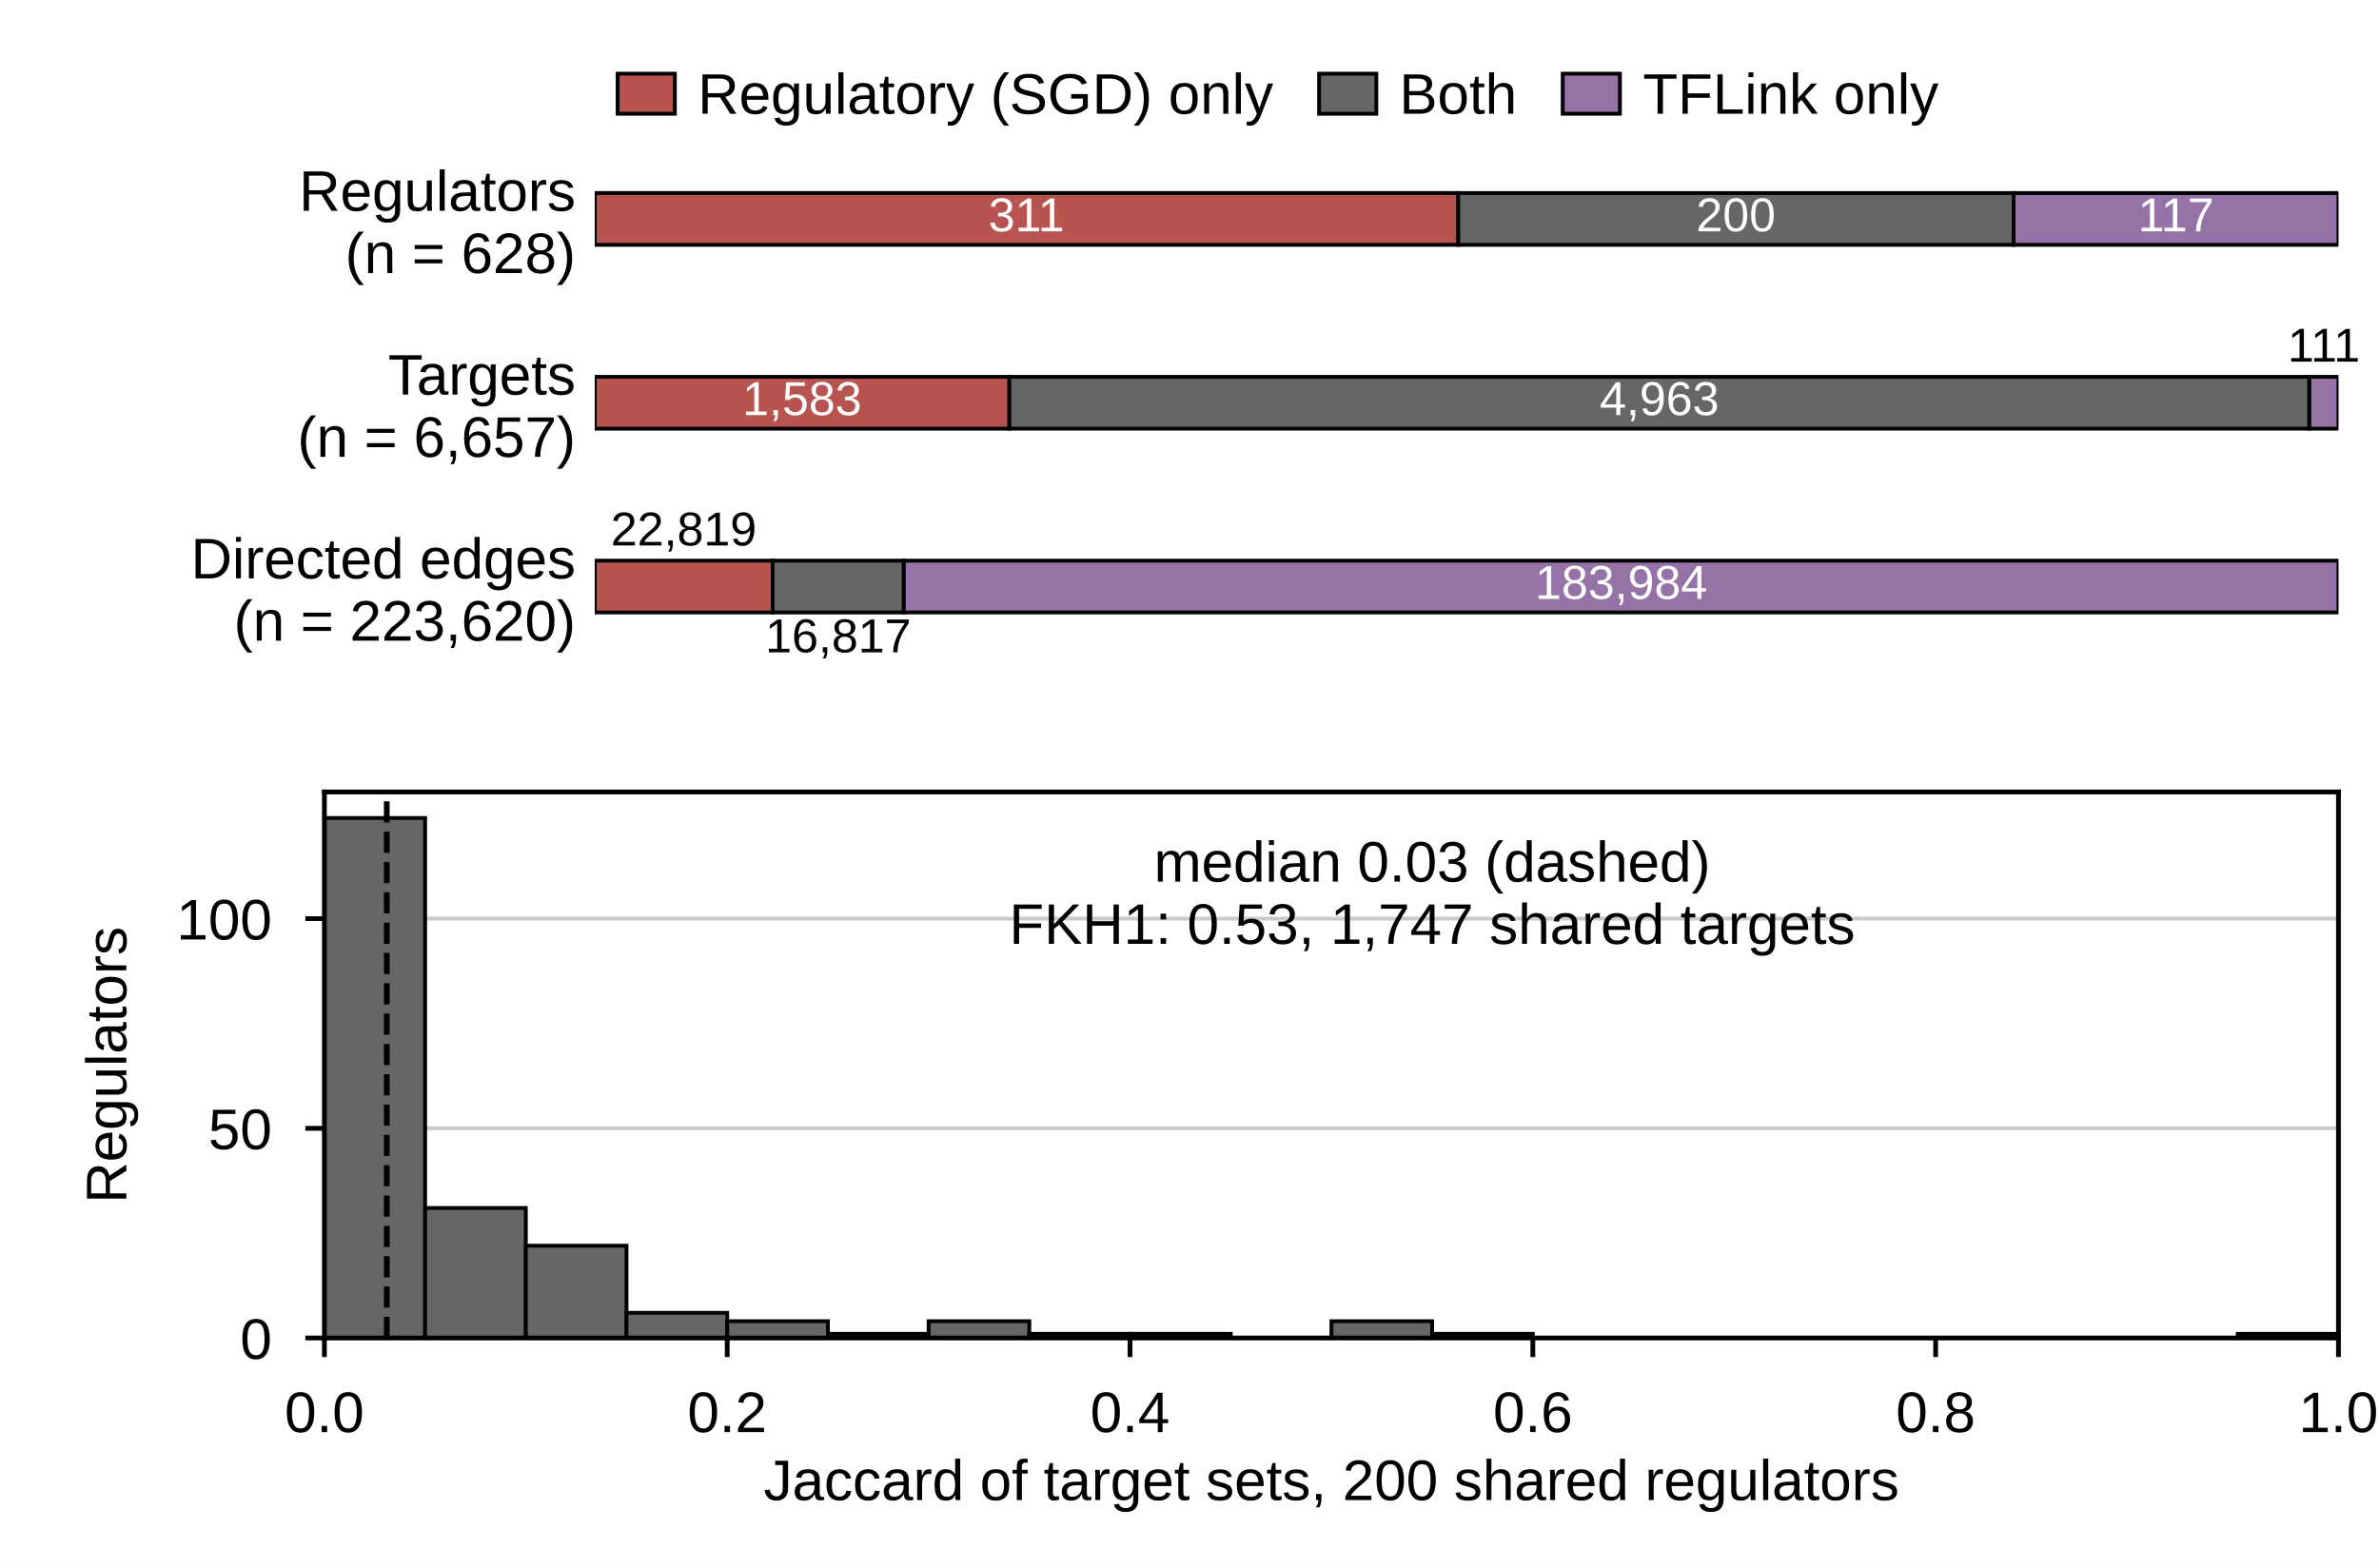
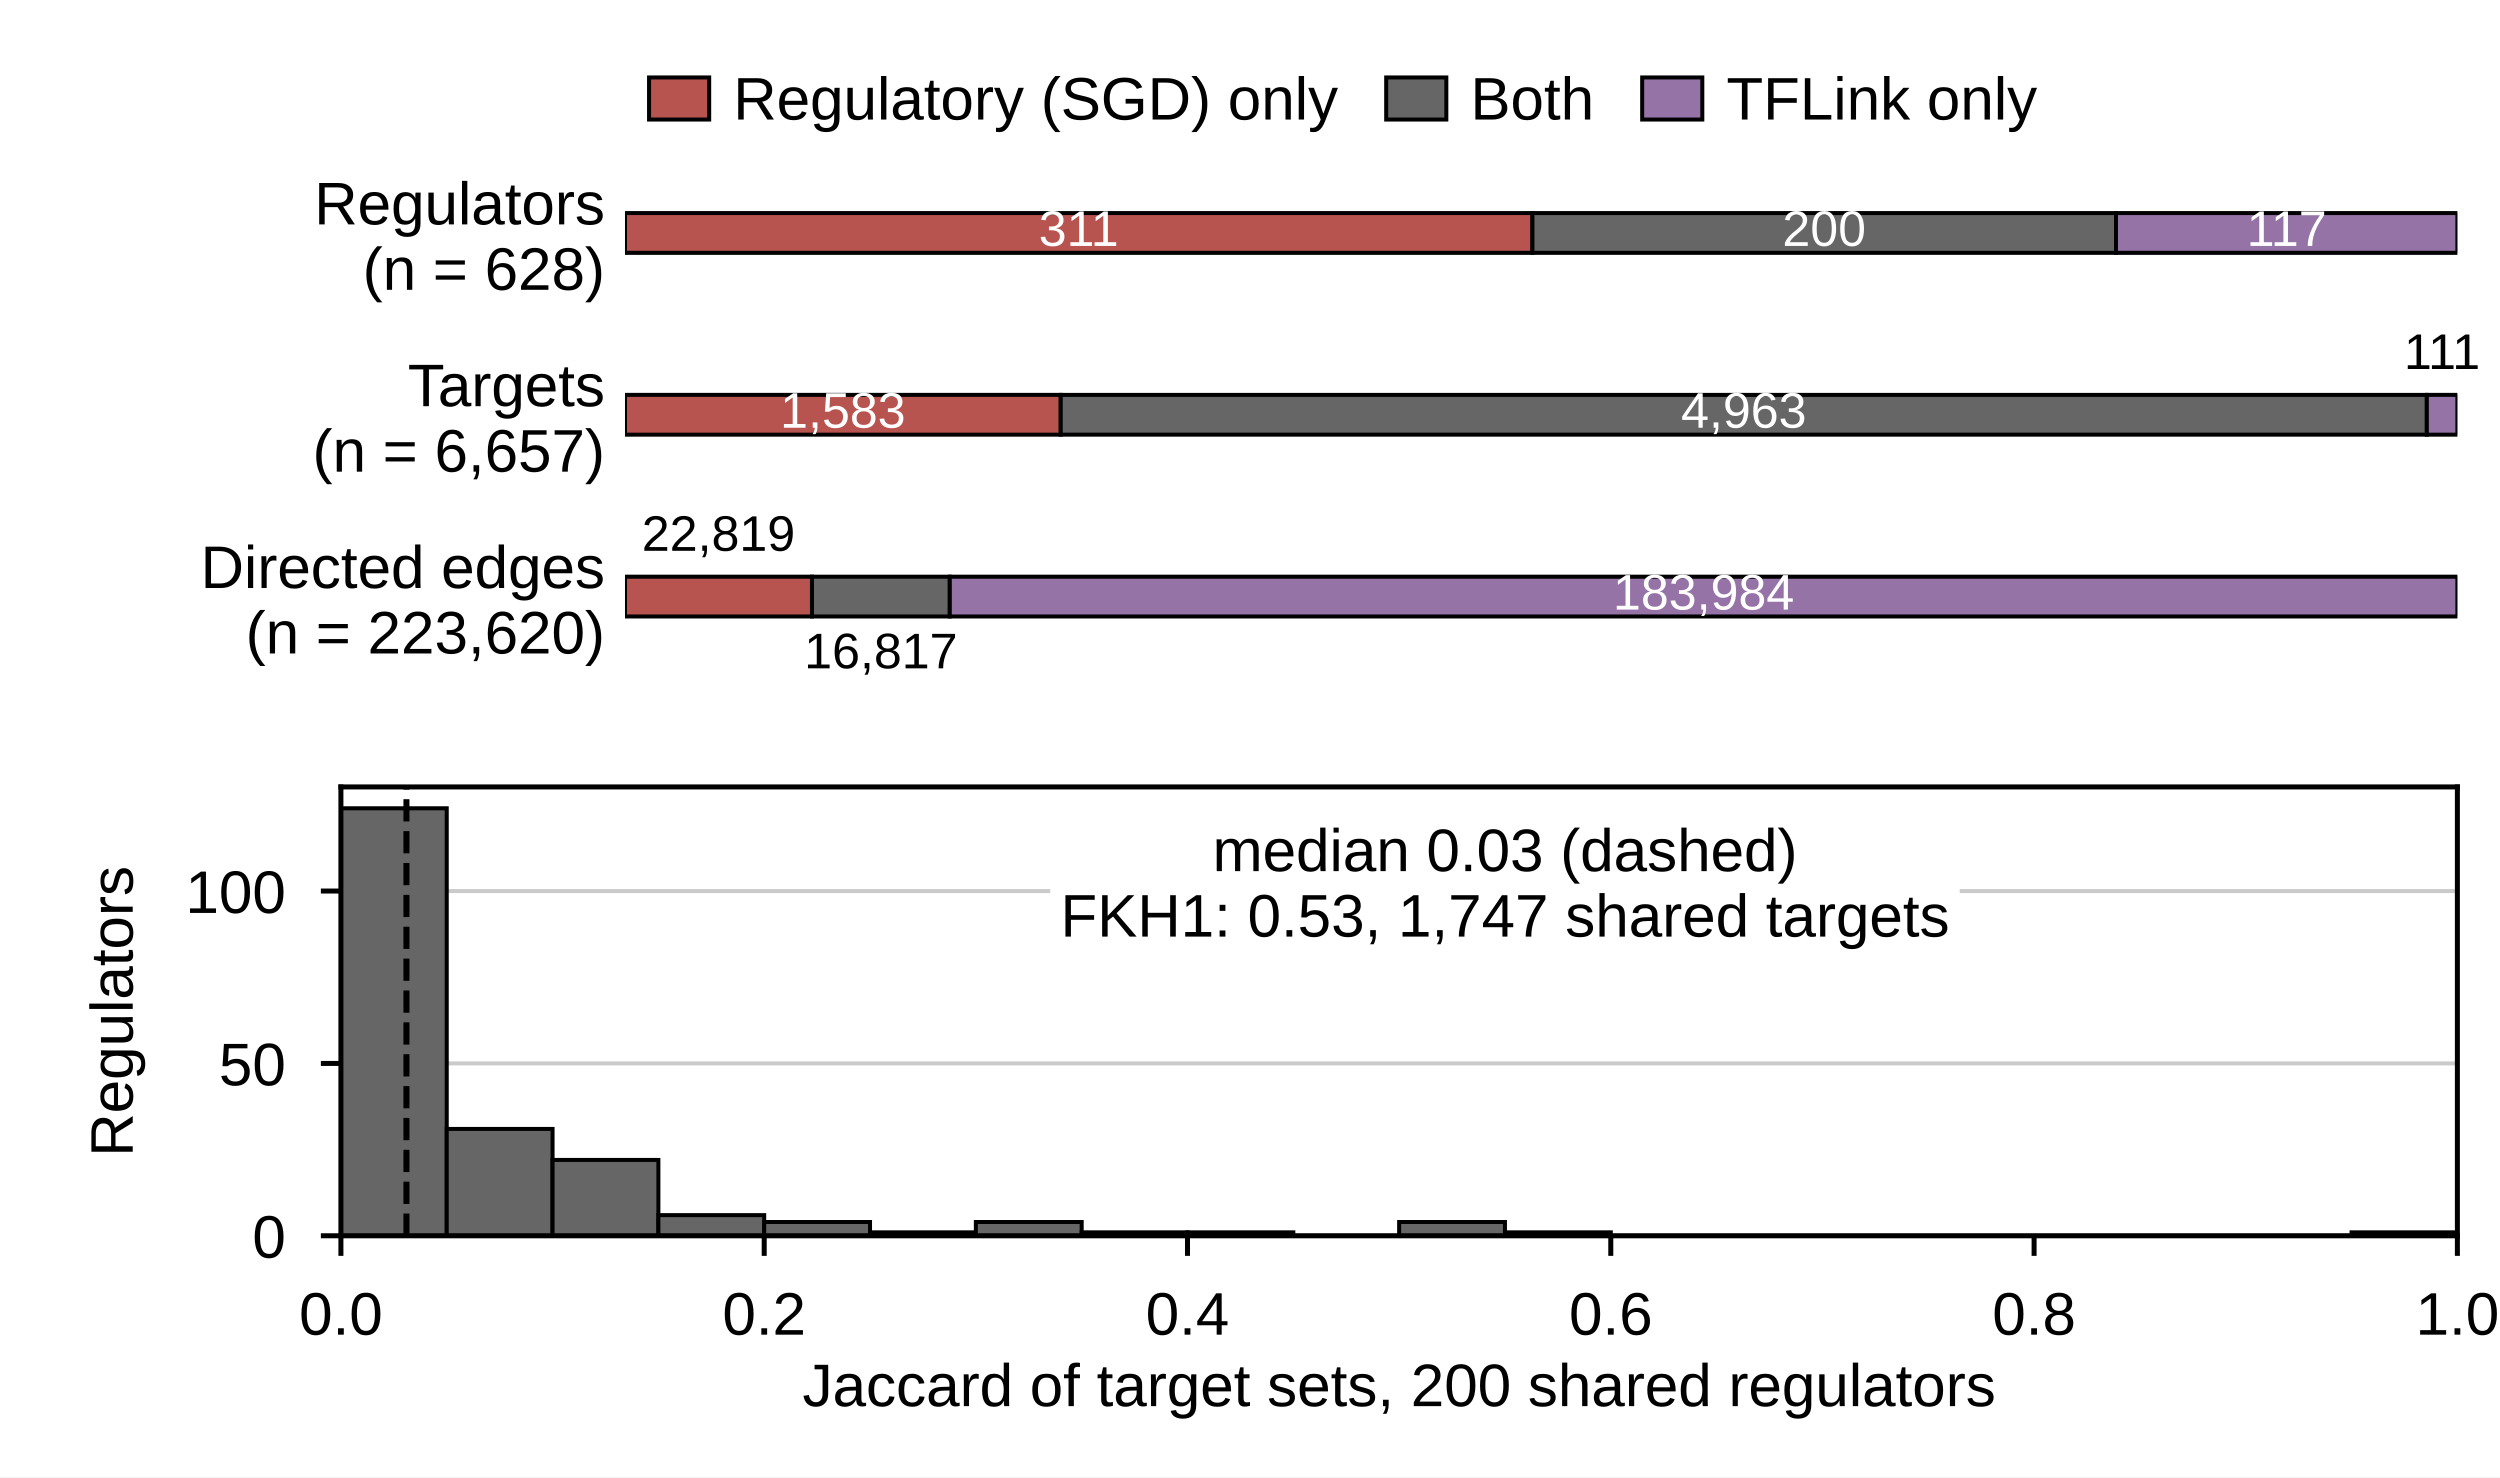
- <svg xmlns="http://www.w3.org/2000/svg" xmlns:xlink="http://www.w3.org/1999/xlink" width="346.457" height="228.346" viewBox="0 0 346.457 228.346" version="1.1">
+ <svg xmlns="http://www.w3.org/2000/svg" xmlns:xlink="http://www.w3.org/1999/xlink" width="346.457" height="204.724" viewBox="0 0 346.457 204.724" version="1.1">
  <g transform="scale(1.388889)">
    <defs>
      <style type="text/css">*{stroke-linejoin: round; stroke-linecap: butt}</style>
    </defs>
    <g id="figure_1">
      <g id="patch_1">
-         <path d="M 0 164.409  L 249.449 164.409  L 249.449 0  L 0 0  z " style="fill: #ffffff" />
+         <path d="M 0 147.402  L 249.449 147.402  L 249.449 0  L 0 0  z " style="fill: #ffffff" />
      </g>
      <g id="axes_1">
        <g id="patch_2">
-           <path d="M 62.362 30.331  L 245.197 30.331  L 245.197 15.591  L 62.362 15.591  z " style="fill: #ffffff" />
+           <path d="M 62.362 30.898  L 245.197 30.898  L 245.197 15.591  L 62.362 15.591  z " style="fill: #ffffff" />
        </g>
        <g id="patch_3">
-           <path d="M 62.362 25.676  L 152.906 25.676  L 152.906 20.245  L 62.362 20.245  z " clip-path="url(#p9fa622431e)" style="fill: #b85450; stroke: #000000; stroke-width: 0.4; stroke-linejoin: miter" />
+           <path d="M 62.362 25.228  L 152.906 25.228  L 152.906 21.26  L 62.362 21.26  z " clip-path="url(#pa4776e8fbd)" style="fill: #b85450; stroke: #000000; stroke-width: 0.4; stroke-linejoin: miter" />
        </g>
        <g id="patch_4">
-           <path d="M 152.906 25.676  L 211.134 25.676  L 211.134 20.245  L 152.906 20.245  z " clip-path="url(#p9fa622431e)" style="fill: #666666; stroke: #000000; stroke-width: 0.4; stroke-linejoin: miter" />
+           <path d="M 152.906 25.228  L 211.134 25.228  L 211.134 21.26  L 152.906 21.26  z " clip-path="url(#pa4776e8fbd)" style="fill: #666666; stroke: #000000; stroke-width: 0.4; stroke-linejoin: miter" />
        </g>
        <g id="patch_5">
-           <path d="M 211.134 25.676  L 245.197 25.676  L 245.197 20.245  L 211.134 20.245  z " clip-path="url(#p9fa622431e)" style="fill: #9673a6; stroke: #000000; stroke-width: 0.4; stroke-linejoin: miter" />
+           <path d="M 211.134 25.228  L 245.197 25.228  L 245.197 21.26  L 211.134 21.26  z " clip-path="url(#pa4776e8fbd)" style="fill: #9673a6; stroke: #000000; stroke-width: 0.4; stroke-linejoin: miter" />
        </g>
        <g id="matplotlib.axis_1" />
        <g id="matplotlib.axis_2">
          <g id="ytick_1">
            <g id="line2d_1" />
            <g id="text_1">
-               <text style="font-size: 6px; font-family: 'Arial', 'Helvetica', 'DejaVu Sans', sans-serif" transform="translate(31.34846 22.10437)">Regulators</text>
-               <text style="font-size: 6px; font-family: 'Arial', 'Helvetica', 'DejaVu Sans', sans-serif" transform="translate(36.18221 28.63476)">(n = 628)</text>
+               <text style="font-size: 6px; font-family: 'Arial', 'Helvetica', 'DejaVu Sans', sans-serif" transform="translate(31.34846 22.38783)">Regulators</text>
+               <text style="font-size: 6px; font-family: 'Arial', 'Helvetica', 'DejaVu Sans', sans-serif" transform="translate(36.18221 28.91822)">(n = 628)</text>
            </g>
          </g>
        </g>
        <g id="text_2">
-           <text style="font-size: 5px; font-family: 'Arial', 'Helvetica', 'DejaVu Sans', sans-serif; text-anchor: middle; fill: #ffffff" x="107.634" y="24.255" transform="rotate(-0 107.6342 24.25457)">311</text>
+           <text style="font-size: 5px; font-family: 'Arial', 'Helvetica', 'DejaVu Sans', sans-serif; text-anchor: middle; fill: #ffffff" x="107.634" y="24.538" transform="rotate(-0 107.6342 24.53804)">311</text>
        </g>
        <g id="text_3">
-           <text style="font-size: 5px; font-family: 'Arial', 'Helvetica', 'DejaVu Sans', sans-serif; text-anchor: middle; fill: #ffffff" x="182.02" y="24.255" transform="rotate(-0 182.0199 24.25457)">200</text>
+           <text style="font-size: 5px; font-family: 'Arial', 'Helvetica', 'DejaVu Sans', sans-serif; text-anchor: middle; fill: #ffffff" x="182.02" y="24.538" transform="rotate(-0 182.0199 24.53804)">200</text>
        </g>
        <g id="text_4">
-           <text style="font-size: 5px; font-family: 'Arial', 'Helvetica', 'DejaVu Sans', sans-serif; text-anchor: middle; fill: #ffffff" x="228.165" y="24.255" transform="rotate(-0 228.1653 24.25457)">117</text>
+           <text style="font-size: 5px; font-family: 'Arial', 'Helvetica', 'DejaVu Sans', sans-serif; text-anchor: middle; fill: #ffffff" x="228.165" y="24.538" transform="rotate(-0 228.1653 24.53804)">117</text>
        </g>
        <g id="legend_1">
          <g id="patch_6">
            <path d="M 64.762 11.928  L 70.762 11.928  L 70.762 7.728  L 64.762 7.728  z " style="fill: #b85450; stroke: #000000; stroke-width: 0.4; stroke-linejoin: miter" />
          </g>
          <g id="text_5">
            <text style="font-size: 6px; font-family: 'Arial', 'Helvetica', 'DejaVu Sans', sans-serif; text-anchor: start" x="73.162" y="11.928" transform="rotate(-0 73.16221 11.92774)">Regulatory (SGD) only</text>
          </g>
          <g id="patch_7">
            <path d="M 138.314 11.928  L 144.314 11.928  L 144.314 7.728  L 138.314 7.728  z " style="fill: #666666; stroke: #000000; stroke-width: 0.4; stroke-linejoin: miter" />
          </g>
          <g id="text_6">
            <text style="font-size: 6px; font-family: 'Arial', 'Helvetica', 'DejaVu Sans', sans-serif; text-anchor: start" x="146.714" y="11.928" transform="rotate(-0 146.7138 11.92774)">Both</text>
          </g>
          <g id="patch_8">
            <path d="M 163.856 11.928  L 169.856 11.928  L 169.856 7.728  L 163.856 7.728  z " style="fill: #9673a6; stroke: #000000; stroke-width: 0.4; stroke-linejoin: miter" />
          </g>
          <g id="text_7">
            <text style="font-size: 6px; font-family: 'Arial', 'Helvetica', 'DejaVu Sans', sans-serif; text-anchor: start" x="172.256" y="11.928" transform="rotate(-0 172.256 11.92774)">TFLink only</text>
          </g>
        </g>
      </g>
      <g id="axes_2">
        <g id="patch_9">
-           <path d="M 62.362 49.606  L 245.197 49.606  L 245.197 34.866  L 62.362 34.866  z " style="fill: #ffffff" />
+           <path d="M 62.362 49.039  L 245.197 49.039  L 245.197 33.732  L 62.362 33.732  z " style="fill: #ffffff" />
        </g>
        <g id="patch_10">
-           <path d="M 62.362 44.952  L 105.839 44.952  L 105.839 39.521  L 62.362 39.521  z " clip-path="url(#pa067d38c3c)" style="fill: #b85450; stroke: #000000; stroke-width: 0.4; stroke-linejoin: miter" />
+           <path d="M 62.362 43.37  L 105.839 43.37  L 105.839 39.402  L 62.362 39.402  z " clip-path="url(#p734ee4c065)" style="fill: #b85450; stroke: #000000; stroke-width: 0.4; stroke-linejoin: miter" />
        </g>
        <g id="patch_11">
-           <path d="M 105.839 44.952  L 242.148 44.952  L 242.148 39.521  L 105.839 39.521  z " clip-path="url(#pa067d38c3c)" style="fill: #666666; stroke: #000000; stroke-width: 0.4; stroke-linejoin: miter" />
+           <path d="M 105.839 43.37  L 242.148 43.37  L 242.148 39.402  L 105.839 39.402  z " clip-path="url(#p734ee4c065)" style="fill: #666666; stroke: #000000; stroke-width: 0.4; stroke-linejoin: miter" />
        </g>
        <g id="patch_12">
-           <path d="M 242.148 44.952  L 245.197 44.952  L 245.197 39.521  L 242.148 39.521  z " clip-path="url(#pa067d38c3c)" style="fill: #9673a6; stroke: #000000; stroke-width: 0.4; stroke-linejoin: miter" />
+           <path d="M 242.148 43.37  L 245.197 43.37  L 245.197 39.402  L 242.148 39.402  z " clip-path="url(#p734ee4c065)" style="fill: #9673a6; stroke: #000000; stroke-width: 0.4; stroke-linejoin: miter" />
        </g>
        <g id="matplotlib.axis_3" />
        <g id="matplotlib.axis_4">
          <g id="ytick_2">
            <g id="line2d_2" />
            <g id="text_8">
-               <text style="font-size: 6px; font-family: 'Arial', 'Helvetica', 'DejaVu Sans', sans-serif" transform="translate(40.68783 41.37996)">Targets</text>
-               <text style="font-size: 6px; font-family: 'Arial', 'Helvetica', 'DejaVu Sans', sans-serif" transform="translate(31.17877 47.91035)">(n = 6,657)</text>
+               <text style="font-size: 6px; font-family: 'Arial', 'Helvetica', 'DejaVu Sans', sans-serif" transform="translate(40.68783 40.52957)">Targets</text>
+               <text style="font-size: 6px; font-family: 'Arial', 'Helvetica', 'DejaVu Sans', sans-serif" transform="translate(31.17877 47.05996)">(n = 6,657)</text>
            </g>
          </g>
        </g>
        <g id="text_9">
-           <text style="font-size: 5px; font-family: 'Arial', 'Helvetica', 'DejaVu Sans', sans-serif; text-anchor: middle; fill: #ffffff" x="84.101" y="43.53" transform="rotate(-0 84.10077 43.53017)">1,583</text>
+           <text style="font-size: 5px; font-family: 'Arial', 'Helvetica', 'DejaVu Sans', sans-serif; text-anchor: middle; fill: #ffffff" x="84.101" y="42.68" transform="rotate(-0 84.10077 42.67977)">1,583</text>
        </g>
        <g id="text_10">
-           <text style="font-size: 5px; font-family: 'Arial', 'Helvetica', 'DejaVu Sans', sans-serif; text-anchor: middle; fill: #ffffff" x="173.994" y="43.53" transform="rotate(-0 173.9938 43.53017)">4,963</text>
+           <text style="font-size: 5px; font-family: 'Arial', 'Helvetica', 'DejaVu Sans', sans-serif; text-anchor: middle; fill: #ffffff" x="173.994" y="42.68" transform="rotate(-0 173.9938 42.67977)">4,963</text>
        </g>
        <g id="text_11">
-           <text style="font-size: 5px; font-family: 'Arial', 'Helvetica', 'DejaVu Sans', sans-serif; text-anchor: middle" x="243.673" y="37.926" transform="rotate(-0 243.6725 37.92562)">111</text>
+           <text style="font-size: 5px; font-family: 'Arial', 'Helvetica', 'DejaVu Sans', sans-serif; text-anchor: middle" x="243.673" y="36.819" transform="rotate(-0 243.6725 36.81862)">111</text>
        </g>
      </g>
      <g id="axes_3">
        <g id="patch_13">
-           <path d="M 62.362 68.882  L 245.197 68.882  L 245.197 54.142  L 62.362 54.142  z " style="fill: #ffffff" />
+           <path d="M 62.362 67.181  L 245.197 67.181  L 245.197 51.874  L 62.362 51.874  z " style="fill: #ffffff" />
        </g>
        <g id="patch_14">
-           <path d="M 62.362 64.227  L 81.019 64.227  L 81.019 58.797  L 62.362 58.797  z " clip-path="url(#p1cf216952f)" style="fill: #b85450; stroke: #000000; stroke-width: 0.4; stroke-linejoin: miter" />
+           <path d="M 62.362 61.512  L 81.019 61.512  L 81.019 57.543  L 62.362 57.543  z " clip-path="url(#pec2e1bebaa)" style="fill: #b85450; stroke: #000000; stroke-width: 0.4; stroke-linejoin: miter" />
        </g>
        <g id="patch_15">
-           <path d="M 81.019 64.227  L 94.769 64.227  L 94.769 58.797  L 81.019 58.797  z " clip-path="url(#p1cf216952f)" style="fill: #666666; stroke: #000000; stroke-width: 0.4; stroke-linejoin: miter" />
+           <path d="M 81.019 61.512  L 94.769 61.512  L 94.769 57.543  L 81.019 57.543  z " clip-path="url(#pec2e1bebaa)" style="fill: #666666; stroke: #000000; stroke-width: 0.4; stroke-linejoin: miter" />
        </g>
        <g id="patch_16">
-           <path d="M 94.769 64.227  L 245.197 64.227  L 245.197 58.797  L 94.769 58.797  z " clip-path="url(#p1cf216952f)" style="fill: #9673a6; stroke: #000000; stroke-width: 0.4; stroke-linejoin: miter" />
+           <path d="M 94.769 61.512  L 245.197 61.512  L 245.197 57.543  L 94.769 57.543  z " clip-path="url(#pec2e1bebaa)" style="fill: #9673a6; stroke: #000000; stroke-width: 0.4; stroke-linejoin: miter" />
        </g>
        <g id="matplotlib.axis_5" />
        <g id="matplotlib.axis_6">
          <g id="ytick_3">
            <g id="line2d_3" />
            <g id="text_12">
-               <text style="font-size: 6px; font-family: 'Arial', 'Helvetica', 'DejaVu Sans', sans-serif" transform="translate(20.00846 60.65555)">Directed edges</text>
-               <text style="font-size: 6px; font-family: 'Arial', 'Helvetica', 'DejaVu Sans', sans-serif" transform="translate(24.50564 67.18594)">(n = 223,620)</text>
+               <text style="font-size: 6px; font-family: 'Arial', 'Helvetica', 'DejaVu Sans', sans-serif" transform="translate(20.00846 58.6713)">Directed edges</text>
+               <text style="font-size: 6px; font-family: 'Arial', 'Helvetica', 'DejaVu Sans', sans-serif" transform="translate(24.50564 65.20169)">(n = 223,620)</text>
            </g>
          </g>
        </g>
        <g id="text_13">
-           <text style="font-size: 5px; font-family: 'Arial', 'Helvetica', 'DejaVu Sans', sans-serif; text-anchor: middle" x="71.691" y="57.201" transform="rotate(-0 71.69076 57.20121)">22,819</text>
+           <text style="font-size: 5px; font-family: 'Arial', 'Helvetica', 'DejaVu Sans', sans-serif; text-anchor: middle" x="71.691" y="54.96" transform="rotate(-0 71.69076 54.96035)">22,819</text>
        </g>
        <g id="text_14">
-           <text style="font-size: 5px; font-family: 'Arial', 'Helvetica', 'DejaVu Sans', sans-serif; text-anchor: middle" x="87.894" y="68.41" transform="rotate(-0 87.89422 68.4103)">16,817</text>
+           <text style="font-size: 5px; font-family: 'Arial', 'Helvetica', 'DejaVu Sans', sans-serif; text-anchor: middle" x="87.894" y="66.683" transform="rotate(-0 87.89422 66.68266)">16,817</text>
        </g>
        <g id="text_15">
-           <text style="font-size: 5px; font-family: 'Arial', 'Helvetica', 'DejaVu Sans', sans-serif; text-anchor: middle; fill: #ffffff" x="169.983" y="62.806" transform="rotate(-0 169.983 62.80576)">183,984</text>
+           <text style="font-size: 5px; font-family: 'Arial', 'Helvetica', 'DejaVu Sans', sans-serif; text-anchor: middle; fill: #ffffff" x="169.983" y="60.822" transform="rotate(-0 169.983 60.8215)">183,984</text>
        </g>
      </g>
      <g id="axes_4">
        <g id="patch_17">
-           <path d="M 34.016 140.315  L 245.197 140.315  L 245.197 83.055  L 34.016 83.055  z " style="fill: #ffffff" />
+           <path d="M 34.016 123.307  L 245.197 123.307  L 245.197 78.52  L 34.016 78.52  z " style="fill: #ffffff" />
        </g>
        <g id="matplotlib.axis_7">
          <g id="xtick_1">
            <g id="line2d_4">
              <defs>
                <path id="mc6f523ca92" d="M 0 0  L 0 2  " style="stroke: #000000; stroke-width: 0.5" />
              </defs>
              <g>
-                 <use xlink:href="#mc6f523ca92" x="34.016" y="140.315" style="stroke: #000000; stroke-width: 0.5" />
+                 <use xlink:href="#mc6f523ca92" x="34.016" y="123.307" style="stroke: #000000; stroke-width: 0.5" />
              </g>
            </g>
            <g id="text_16">
-               <text style="font-size: 6px; font-family: 'Arial', 'Helvetica', 'DejaVu Sans', sans-serif; text-anchor: middle" x="34.016" y="150.183" transform="rotate(-0 34.01575 150.1831)">0.0</text>
+               <text style="font-size: 6px; font-family: 'Arial', 'Helvetica', 'DejaVu Sans', sans-serif; text-anchor: middle" x="34.016" y="133.175" transform="rotate(-0 34.01575 133.1753)">0.0</text>
            </g>
          </g>
          <g id="xtick_2">
            <g id="line2d_5">
              <g>
-                 <use xlink:href="#mc6f523ca92" x="76.252" y="140.315" style="stroke: #000000; stroke-width: 0.5" />
+                 <use xlink:href="#mc6f523ca92" x="76.252" y="123.307" style="stroke: #000000; stroke-width: 0.5" />
              </g>
            </g>
            <g id="text_17">
-               <text style="font-size: 6px; font-family: 'Arial', 'Helvetica', 'DejaVu Sans', sans-serif; text-anchor: middle" x="76.252" y="150.183" transform="rotate(-0 76.25197 150.1831)">0.2</text>
+               <text style="font-size: 6px; font-family: 'Arial', 'Helvetica', 'DejaVu Sans', sans-serif; text-anchor: middle" x="76.252" y="133.175" transform="rotate(-0 76.25197 133.1753)">0.2</text>
            </g>
          </g>
          <g id="xtick_3">
            <g id="line2d_6">
              <g>
-                 <use xlink:href="#mc6f523ca92" x="118.488" y="140.315" style="stroke: #000000; stroke-width: 0.5" />
+                 <use xlink:href="#mc6f523ca92" x="118.488" y="123.307" style="stroke: #000000; stroke-width: 0.5" />
              </g>
            </g>
            <g id="text_18">
-               <text style="font-size: 6px; font-family: 'Arial', 'Helvetica', 'DejaVu Sans', sans-serif; text-anchor: middle" x="118.488" y="150.183" transform="rotate(-0 118.4882 150.1831)">0.4</text>
+               <text style="font-size: 6px; font-family: 'Arial', 'Helvetica', 'DejaVu Sans', sans-serif; text-anchor: middle" x="118.488" y="133.175" transform="rotate(-0 118.4882 133.1753)">0.4</text>
            </g>
          </g>
          <g id="xtick_4">
            <g id="line2d_7">
              <g>
-                 <use xlink:href="#mc6f523ca92" x="160.724" y="140.315" style="stroke: #000000; stroke-width: 0.5" />
+                 <use xlink:href="#mc6f523ca92" x="160.724" y="123.307" style="stroke: #000000; stroke-width: 0.5" />
              </g>
            </g>
            <g id="text_19">
-               <text style="font-size: 6px; font-family: 'Arial', 'Helvetica', 'DejaVu Sans', sans-serif; text-anchor: middle" x="160.724" y="150.183" transform="rotate(-0 160.7244 150.1831)">0.6</text>
+               <text style="font-size: 6px; font-family: 'Arial', 'Helvetica', 'DejaVu Sans', sans-serif; text-anchor: middle" x="160.724" y="133.175" transform="rotate(-0 160.7244 133.1753)">0.6</text>
            </g>
          </g>
          <g id="xtick_5">
            <g id="line2d_8">
              <g>
-                 <use xlink:href="#mc6f523ca92" x="202.961" y="140.315" style="stroke: #000000; stroke-width: 0.5" />
+                 <use xlink:href="#mc6f523ca92" x="202.961" y="123.307" style="stroke: #000000; stroke-width: 0.5" />
              </g>
            </g>
            <g id="text_20">
-               <text style="font-size: 6px; font-family: 'Arial', 'Helvetica', 'DejaVu Sans', sans-serif; text-anchor: middle" x="202.961" y="150.183" transform="rotate(-0 202.9606 150.1831)">0.8</text>
+               <text style="font-size: 6px; font-family: 'Arial', 'Helvetica', 'DejaVu Sans', sans-serif; text-anchor: middle" x="202.961" y="133.175" transform="rotate(-0 202.9606 133.1753)">0.8</text>
            </g>
          </g>
          <g id="xtick_6">
            <g id="line2d_9">
              <g>
-                 <use xlink:href="#mc6f523ca92" x="245.197" y="140.315" style="stroke: #000000; stroke-width: 0.5" />
+                 <use xlink:href="#mc6f523ca92" x="245.197" y="123.307" style="stroke: #000000; stroke-width: 0.5" />
              </g>
            </g>
            <g id="text_21">
-               <text style="font-size: 6px; font-family: 'Arial', 'Helvetica', 'DejaVu Sans', sans-serif; text-anchor: middle" x="245.197" y="150.183" transform="rotate(-0 245.1969 150.1831)">1.0</text>
+               <text style="font-size: 6px; font-family: 'Arial', 'Helvetica', 'DejaVu Sans', sans-serif; text-anchor: middle" x="245.197" y="133.175" transform="rotate(-0 245.1969 133.1753)">1.0</text>
            </g>
          </g>
          <g id="xtick_7">
            <g id="line2d_10" />
          </g>
          <g id="xtick_8">
            <g id="line2d_11" />
          </g>
          <g id="xtick_9">
            <g id="line2d_12" />
          </g>
          <g id="xtick_10">
            <g id="line2d_13" />
          </g>
          <g id="xtick_11">
            <g id="line2d_14" />
          </g>
          <g id="text_22">
-             <text style="font-size: 6px; font-family: 'Arial', 'Helvetica', 'DejaVu Sans', sans-serif; text-anchor: middle" x="139.606" y="157.314" transform="rotate(-0 139.6063 157.314)">Jaccard of target sets, 200 shared regulators</text>
+             <text style="font-size: 6px; font-family: 'Arial', 'Helvetica', 'DejaVu Sans', sans-serif; text-anchor: middle" x="139.606" y="140.306" transform="rotate(-0 139.6063 140.3061)">Jaccard of target sets, 200 shared regulators</text>
          </g>
        </g>
        <g id="matplotlib.axis_8">
          <g id="ytick_4">
            <g id="line2d_15">
-               <path d="M 34.016 140.315  L 245.197 140.315  " clip-path="url(#pe1d2ee1f7a)" style="fill: none; stroke: #cacaca; stroke-width: 0.4; stroke-linecap: square" />
+               <path d="M 34.016 123.307  L 245.197 123.307  " clip-path="url(#p98d78d0b1b)" style="fill: none; stroke: #cacaca; stroke-width: 0.4; stroke-linecap: square" />
            </g>
            <g id="line2d_16">
              <defs>
                <path id="m5300c28a1f" d="M 0 0  L -2 0  " style="stroke: #000000; stroke-width: 0.5" />
              </defs>
              <g>
-                 <use xlink:href="#m5300c28a1f" x="34.016" y="140.315" style="stroke: #000000; stroke-width: 0.5" />
+                 <use xlink:href="#m5300c28a1f" x="34.016" y="123.307" style="stroke: #000000; stroke-width: 0.5" />
              </g>
            </g>
            <g id="text_23">
-               <text style="font-size: 6px; font-family: 'Arial', 'Helvetica', 'DejaVu Sans', sans-serif; text-anchor: end" x="28.516" y="142.499" transform="rotate(-0 28.51575 142.499)">0</text>
+               <text style="font-size: 6px; font-family: 'Arial', 'Helvetica', 'DejaVu Sans', sans-serif; text-anchor: end" x="28.516" y="125.491" transform="rotate(-0 28.51575 125.4912)">0</text>
            </g>
          </g>
          <g id="ytick_5">
            <g id="line2d_17">
-               <path d="M 34.016 118.326  L 245.197 118.326  " clip-path="url(#pe1d2ee1f7a)" style="fill: none; stroke: #cacaca; stroke-width: 0.4; stroke-linecap: square" />
+               <path d="M 34.016 106.108  L 245.197 106.108  " clip-path="url(#p98d78d0b1b)" style="fill: none; stroke: #cacaca; stroke-width: 0.4; stroke-linecap: square" />
            </g>
            <g id="line2d_18">
              <g>
-                 <use xlink:href="#m5300c28a1f" x="34.016" y="118.326" style="stroke: #000000; stroke-width: 0.5" />
+                 <use xlink:href="#m5300c28a1f" x="34.016" y="106.108" style="stroke: #000000; stroke-width: 0.5" />
              </g>
            </g>
            <g id="text_24">
-               <text style="font-size: 6px; font-family: 'Arial', 'Helvetica', 'DejaVu Sans', sans-serif; text-anchor: end" x="28.516" y="120.51" transform="rotate(-0 28.51575 120.5099)">50</text>
+               <text style="font-size: 6px; font-family: 'Arial', 'Helvetica', 'DejaVu Sans', sans-serif; text-anchor: end" x="28.516" y="108.292" transform="rotate(-0 28.51575 108.2917)">50</text>
            </g>
          </g>
          <g id="ytick_6">
            <g id="line2d_19">
-               <path d="M 34.016 96.337  L 245.197 96.337  " clip-path="url(#pe1d2ee1f7a)" style="fill: none; stroke: #cacaca; stroke-width: 0.4; stroke-linecap: square" />
+               <path d="M 34.016 88.908  L 245.197 88.908  " clip-path="url(#p98d78d0b1b)" style="fill: none; stroke: #cacaca; stroke-width: 0.4; stroke-linecap: square" />
            </g>
            <g id="line2d_20">
              <g>
-                 <use xlink:href="#m5300c28a1f" x="34.016" y="96.337" style="stroke: #000000; stroke-width: 0.5" />
+                 <use xlink:href="#m5300c28a1f" x="34.016" y="88.908" style="stroke: #000000; stroke-width: 0.5" />
              </g>
            </g>
            <g id="text_25">
-               <text style="font-size: 6px; font-family: 'Arial', 'Helvetica', 'DejaVu Sans', sans-serif; text-anchor: end" x="28.516" y="98.521" transform="rotate(-0 28.51575 98.52067)">100</text>
+               <text style="font-size: 6px; font-family: 'Arial', 'Helvetica', 'DejaVu Sans', sans-serif; text-anchor: end" x="28.516" y="91.092" transform="rotate(-0 28.51575 91.09224)">100</text>
            </g>
          </g>
          <g id="text_26">
-             <text style="font-size: 6px; font-family: 'Arial', 'Helvetica', 'DejaVu Sans', sans-serif; text-anchor: middle" x="13.243" y="111.685" transform="rotate(-90 13.24325 111.685)">Regulators</text>
+             <text style="font-size: 6px; font-family: 'Arial', 'Helvetica', 'DejaVu Sans', sans-serif; text-anchor: middle" x="13.243" y="100.913" transform="rotate(-90 13.24325 100.9134)">Regulators</text>
          </g>
        </g>
        <g id="patch_18">
-           <path d="M 34.016 140.315  L 44.575 140.315  L 44.575 85.782  L 34.016 85.782  z " clip-path="url(#pe1d2ee1f7a)" style="fill: #666666; stroke: #000000; stroke-width: 0.4; stroke-linejoin: miter" />
+           <path d="M 34.016 123.307  L 44.575 123.307  L 44.575 80.652  L 34.016 80.652  z " clip-path="url(#p98d78d0b1b)" style="fill: #666666; stroke: #000000; stroke-width: 0.4; stroke-linejoin: miter" />
        </g>
        <g id="patch_19">
-           <path d="M 44.575 140.315  L 55.134 140.315  L 55.134 126.682  L 44.575 126.682  z " clip-path="url(#pe1d2ee1f7a)" style="fill: #666666; stroke: #000000; stroke-width: 0.4; stroke-linejoin: miter" />
+           <path d="M 44.575 123.307  L 55.134 123.307  L 55.134 112.643  L 44.575 112.643  z " clip-path="url(#p98d78d0b1b)" style="fill: #666666; stroke: #000000; stroke-width: 0.4; stroke-linejoin: miter" />
        </g>
        <g id="patch_20">
-           <path d="M 55.134 140.315  L 65.693 140.315  L 65.693 130.64  L 55.134 130.64  z " clip-path="url(#pe1d2ee1f7a)" style="fill: #666666; stroke: #000000; stroke-width: 0.4; stroke-linejoin: miter" />
+           <path d="M 55.134 123.307  L 65.693 123.307  L 65.693 115.739  L 55.134 115.739  z " clip-path="url(#p98d78d0b1b)" style="fill: #666666; stroke: #000000; stroke-width: 0.4; stroke-linejoin: miter" />
        </g>
        <g id="patch_21">
-           <path d="M 65.693 140.315  L 76.252 140.315  L 76.252 137.676  L 65.693 137.676  z " clip-path="url(#pe1d2ee1f7a)" style="fill: #666666; stroke: #000000; stroke-width: 0.4; stroke-linejoin: miter" />
+           <path d="M 65.693 123.307  L 76.252 123.307  L 76.252 121.243  L 65.693 121.243  z " clip-path="url(#p98d78d0b1b)" style="fill: #666666; stroke: #000000; stroke-width: 0.4; stroke-linejoin: miter" />
        </g>
        <g id="patch_22">
-           <path d="M 76.252 140.315  L 86.811 140.315  L 86.811 138.556  L 76.252 138.556  z " clip-path="url(#pe1d2ee1f7a)" style="fill: #666666; stroke: #000000; stroke-width: 0.4; stroke-linejoin: miter" />
+           <path d="M 76.252 123.307  L 86.811 123.307  L 86.811 121.931  L 76.252 121.931  z " clip-path="url(#p98d78d0b1b)" style="fill: #666666; stroke: #000000; stroke-width: 0.4; stroke-linejoin: miter" />
        </g>
        <g id="patch_23">
-           <path d="M 86.811 140.315  L 97.37 140.315  L 97.37 139.875  L 86.811 139.875  z " clip-path="url(#pe1d2ee1f7a)" style="fill: #666666; stroke: #000000; stroke-width: 0.4; stroke-linejoin: miter" />
+           <path d="M 86.811 123.307  L 97.37 123.307  L 97.37 122.963  L 86.811 122.963  z " clip-path="url(#p98d78d0b1b)" style="fill: #666666; stroke: #000000; stroke-width: 0.4; stroke-linejoin: miter" />
        </g>
        <g id="patch_24">
-           <path d="M 97.37 140.315  L 107.929 140.315  L 107.929 138.556  L 97.37 138.556  z " clip-path="url(#pe1d2ee1f7a)" style="fill: #666666; stroke: #000000; stroke-width: 0.4; stroke-linejoin: miter" />
+           <path d="M 97.37 123.307  L 107.929 123.307  L 107.929 121.931  L 97.37 121.931  z " clip-path="url(#p98d78d0b1b)" style="fill: #666666; stroke: #000000; stroke-width: 0.4; stroke-linejoin: miter" />
        </g>
        <g id="patch_25">
-           <path d="M 107.929 140.315  L 118.488 140.315  L 118.488 139.875  L 107.929 139.875  z " clip-path="url(#pe1d2ee1f7a)" style="fill: #666666; stroke: #000000; stroke-width: 0.4; stroke-linejoin: miter" />
+           <path d="M 107.929 123.307  L 118.488 123.307  L 118.488 122.963  L 107.929 122.963  z " clip-path="url(#p98d78d0b1b)" style="fill: #666666; stroke: #000000; stroke-width: 0.4; stroke-linejoin: miter" />
        </g>
        <g id="patch_26">
-           <path d="M 118.488 140.315  L 129.047 140.315  L 129.047 139.875  L 118.488 139.875  z " clip-path="url(#pe1d2ee1f7a)" style="fill: #666666; stroke: #000000; stroke-width: 0.4; stroke-linejoin: miter" />
+           <path d="M 118.488 123.307  L 129.047 123.307  L 129.047 122.963  L 118.488 122.963  z " clip-path="url(#p98d78d0b1b)" style="fill: #666666; stroke: #000000; stroke-width: 0.4; stroke-linejoin: miter" />
        </g>
        <g id="patch_27">
-           <path d="M 129.047 140.315  L 139.606 140.315  L 139.606 140.315  L 129.047 140.315  z " clip-path="url(#pe1d2ee1f7a)" style="fill: #666666; stroke: #000000; stroke-width: 0.4; stroke-linejoin: miter" />
+           <path d="M 129.047 123.307  L 139.606 123.307  L 139.606 123.307  L 129.047 123.307  z " clip-path="url(#p98d78d0b1b)" style="fill: #666666; stroke: #000000; stroke-width: 0.4; stroke-linejoin: miter" />
        </g>
        <g id="patch_28">
-           <path d="M 139.606 140.315  L 150.165 140.315  L 150.165 138.556  L 139.606 138.556  z " clip-path="url(#pe1d2ee1f7a)" style="fill: #666666; stroke: #000000; stroke-width: 0.4; stroke-linejoin: miter" />
+           <path d="M 139.606 123.307  L 150.165 123.307  L 150.165 121.931  L 139.606 121.931  z " clip-path="url(#p98d78d0b1b)" style="fill: #666666; stroke: #000000; stroke-width: 0.4; stroke-linejoin: miter" />
        </g>
        <g id="patch_29">
-           <path d="M 150.165 140.315  L 160.724 140.315  L 160.724 139.875  L 150.165 139.875  z " clip-path="url(#pe1d2ee1f7a)" style="fill: #666666; stroke: #000000; stroke-width: 0.4; stroke-linejoin: miter" />
+           <path d="M 150.165 123.307  L 160.724 123.307  L 160.724 122.963  L 150.165 122.963  z " clip-path="url(#p98d78d0b1b)" style="fill: #666666; stroke: #000000; stroke-width: 0.4; stroke-linejoin: miter" />
        </g>
        <g id="patch_30">
-           <path d="M 160.724 140.315  L 171.283 140.315  L 171.283 140.315  L 160.724 140.315  z " clip-path="url(#pe1d2ee1f7a)" style="fill: #666666; stroke: #000000; stroke-width: 0.4; stroke-linejoin: miter" />
+           <path d="M 160.724 123.307  L 171.283 123.307  L 171.283 123.307  L 160.724 123.307  z " clip-path="url(#p98d78d0b1b)" style="fill: #666666; stroke: #000000; stroke-width: 0.4; stroke-linejoin: miter" />
        </g>
        <g id="patch_31">
-           <path d="M 171.283 140.315  L 181.843 140.315  L 181.843 140.315  L 171.283 140.315  z " clip-path="url(#pe1d2ee1f7a)" style="fill: #666666; stroke: #000000; stroke-width: 0.4; stroke-linejoin: miter" />
+           <path d="M 171.283 123.307  L 181.843 123.307  L 181.843 123.307  L 171.283 123.307  z " clip-path="url(#p98d78d0b1b)" style="fill: #666666; stroke: #000000; stroke-width: 0.4; stroke-linejoin: miter" />
        </g>
        <g id="patch_32">
-           <path d="M 181.843 140.315  L 192.402 140.315  L 192.402 140.315  L 181.843 140.315  z " clip-path="url(#pe1d2ee1f7a)" style="fill: #666666; stroke: #000000; stroke-width: 0.4; stroke-linejoin: miter" />
+           <path d="M 181.843 123.307  L 192.402 123.307  L 192.402 123.307  L 181.843 123.307  z " clip-path="url(#p98d78d0b1b)" style="fill: #666666; stroke: #000000; stroke-width: 0.4; stroke-linejoin: miter" />
        </g>
        <g id="patch_33">
-           <path d="M 192.402 140.315  L 202.961 140.315  L 202.961 140.315  L 192.402 140.315  z " clip-path="url(#pe1d2ee1f7a)" style="fill: #666666; stroke: #000000; stroke-width: 0.4; stroke-linejoin: miter" />
+           <path d="M 192.402 123.307  L 202.961 123.307  L 202.961 123.307  L 192.402 123.307  z " clip-path="url(#p98d78d0b1b)" style="fill: #666666; stroke: #000000; stroke-width: 0.4; stroke-linejoin: miter" />
        </g>
        <g id="patch_34">
-           <path d="M 202.961 140.315  L 213.52 140.315  L 213.52 140.315  L 202.961 140.315  z " clip-path="url(#pe1d2ee1f7a)" style="fill: #666666; stroke: #000000; stroke-width: 0.4; stroke-linejoin: miter" />
+           <path d="M 202.961 123.307  L 213.52 123.307  L 213.52 123.307  L 202.961 123.307  z " clip-path="url(#p98d78d0b1b)" style="fill: #666666; stroke: #000000; stroke-width: 0.4; stroke-linejoin: miter" />
        </g>
        <g id="patch_35">
-           <path d="M 213.52 140.315  L 224.079 140.315  L 224.079 140.315  L 213.52 140.315  z " clip-path="url(#pe1d2ee1f7a)" style="fill: #666666; stroke: #000000; stroke-width: 0.4; stroke-linejoin: miter" />
+           <path d="M 213.52 123.307  L 224.079 123.307  L 224.079 123.307  L 213.52 123.307  z " clip-path="url(#p98d78d0b1b)" style="fill: #666666; stroke: #000000; stroke-width: 0.4; stroke-linejoin: miter" />
        </g>
        <g id="patch_36">
-           <path d="M 224.079 140.315  L 234.638 140.315  L 234.638 140.315  L 224.079 140.315  z " clip-path="url(#pe1d2ee1f7a)" style="fill: #666666; stroke: #000000; stroke-width: 0.4; stroke-linejoin: miter" />
+           <path d="M 224.079 123.307  L 234.638 123.307  L 234.638 123.307  L 224.079 123.307  z " clip-path="url(#p98d78d0b1b)" style="fill: #666666; stroke: #000000; stroke-width: 0.4; stroke-linejoin: miter" />
        </g>
        <g id="patch_37">
-           <path d="M 234.638 140.315  L 245.197 140.315  L 245.197 139.875  L 234.638 139.875  z " clip-path="url(#pe1d2ee1f7a)" style="fill: #666666; stroke: #000000; stroke-width: 0.4; stroke-linejoin: miter" />
+           <path d="M 234.638 123.307  L 245.197 123.307  L 245.197 122.963  L 234.638 122.963  z " clip-path="url(#p98d78d0b1b)" style="fill: #666666; stroke: #000000; stroke-width: 0.4; stroke-linejoin: miter" />
        </g>
        <g id="line2d_21">
-           <path d="M 40.554 140.315  L 40.554 83.055  " clip-path="url(#pe1d2ee1f7a)" style="fill: none; stroke-dasharray: 2.22,0.96; stroke-dashoffset: 0; stroke: #000000; stroke-width: 0.6" />
+           <path d="M 40.554 123.307  L 40.554 78.52  " clip-path="url(#p98d78d0b1b)" style="fill: none; stroke-dasharray: 2.22,0.96; stroke-dashoffset: 0; stroke: #000000; stroke-width: 0.6" />
        </g>
        <g id="patch_38">
-           <path d="M 34.016 140.315  L 34.016 83.055  " style="fill: none; stroke: #000000; stroke-width: 0.5; stroke-linejoin: miter; stroke-linecap: square" />
+           <path d="M 34.016 123.307  L 34.016 78.52  " style="fill: none; stroke: #000000; stroke-width: 0.5; stroke-linejoin: miter; stroke-linecap: square" />
        </g>
        <g id="patch_39">
-           <path d="M 245.197 140.315  L 245.197 83.055  " style="fill: none; stroke: #000000; stroke-width: 0.5; stroke-linejoin: miter; stroke-linecap: square" />
+           <path d="M 245.197 123.307  L 245.197 78.52  " style="fill: none; stroke: #000000; stroke-width: 0.5; stroke-linejoin: miter; stroke-linecap: square" />
        </g>
        <g id="patch_40">
-           <path d="M 34.016 140.315  L 245.197 140.315  " style="fill: none; stroke: #000000; stroke-width: 0.5; stroke-linejoin: miter; stroke-linecap: square" />
+           <path d="M 34.016 123.307  L 245.197 123.307  " style="fill: none; stroke: #000000; stroke-width: 0.5; stroke-linejoin: miter; stroke-linecap: square" />
        </g>
        <g id="patch_41">
-           <path d="M 34.016 83.055  L 245.197 83.055  " style="fill: none; stroke: #000000; stroke-width: 0.5; stroke-linejoin: miter; stroke-linecap: square" />
+           <path d="M 34.016 78.52  L 245.197 78.52  " style="fill: none; stroke: #000000; stroke-width: 0.5; stroke-linejoin: miter; stroke-linecap: square" />
        </g>
        <g id="text_27">
-           <text style="font-size: 6px; font-family: 'Arial', 'Helvetica', 'DejaVu Sans', sans-serif" transform="translate(120.9824 92.45378)">median 0.03 (dashed)</text>
-           <text style="font-size: 6px; font-family: 'Arial', 'Helvetica', 'DejaVu Sans', sans-serif" transform="translate(105.8089 98.98417)">FKH1: 0.53, 1,747 shared targets</text>
+           <g id="patch_42">
+             <path d="M 104.789 96.183  L 195.542 96.183  L 195.542 81.083  L 104.789 81.083  z " style="fill: #ffffff" />
+           </g>
+           <text style="font-size: 6px; font-family: 'Arial', 'Helvetica', 'DejaVu Sans', sans-serif" transform="translate(120.9824 86.92055)">median 0.03 (dashed)</text>
+           <text style="font-size: 6px; font-family: 'Arial', 'Helvetica', 'DejaVu Sans', sans-serif" transform="translate(105.8089 93.45094)">FKH1: 0.53, 1,747 shared targets</text>
        </g>
      </g>
    </g>
    <defs>
-       <clipPath id="p9fa622431e">
-         <rect x="62.362" y="15.591" width="182.835" height="14.74" />
+       <clipPath id="pa4776e8fbd">
+         <rect x="62.362" y="15.591" width="182.835" height="15.307" />
      </clipPath>
-       <clipPath id="pa067d38c3c">
-         <rect x="62.362" y="34.866" width="182.835" height="14.74" />
+       <clipPath id="p734ee4c065">
+         <rect x="62.362" y="33.732" width="182.835" height="15.307" />
      </clipPath>
-       <clipPath id="p1cf216952f">
-         <rect x="62.362" y="54.142" width="182.835" height="14.74" />
+       <clipPath id="pec2e1bebaa">
+         <rect x="62.362" y="51.874" width="182.835" height="15.307" />
      </clipPath>
-       <clipPath id="pe1d2ee1f7a">
-         <rect x="34.016" y="83.055" width="211.181" height="57.26" />
+       <clipPath id="p98d78d0b1b">
+         <rect x="34.016" y="78.52" width="211.181" height="44.787" />
      </clipPath>
    </defs>
  </g>
</svg>
